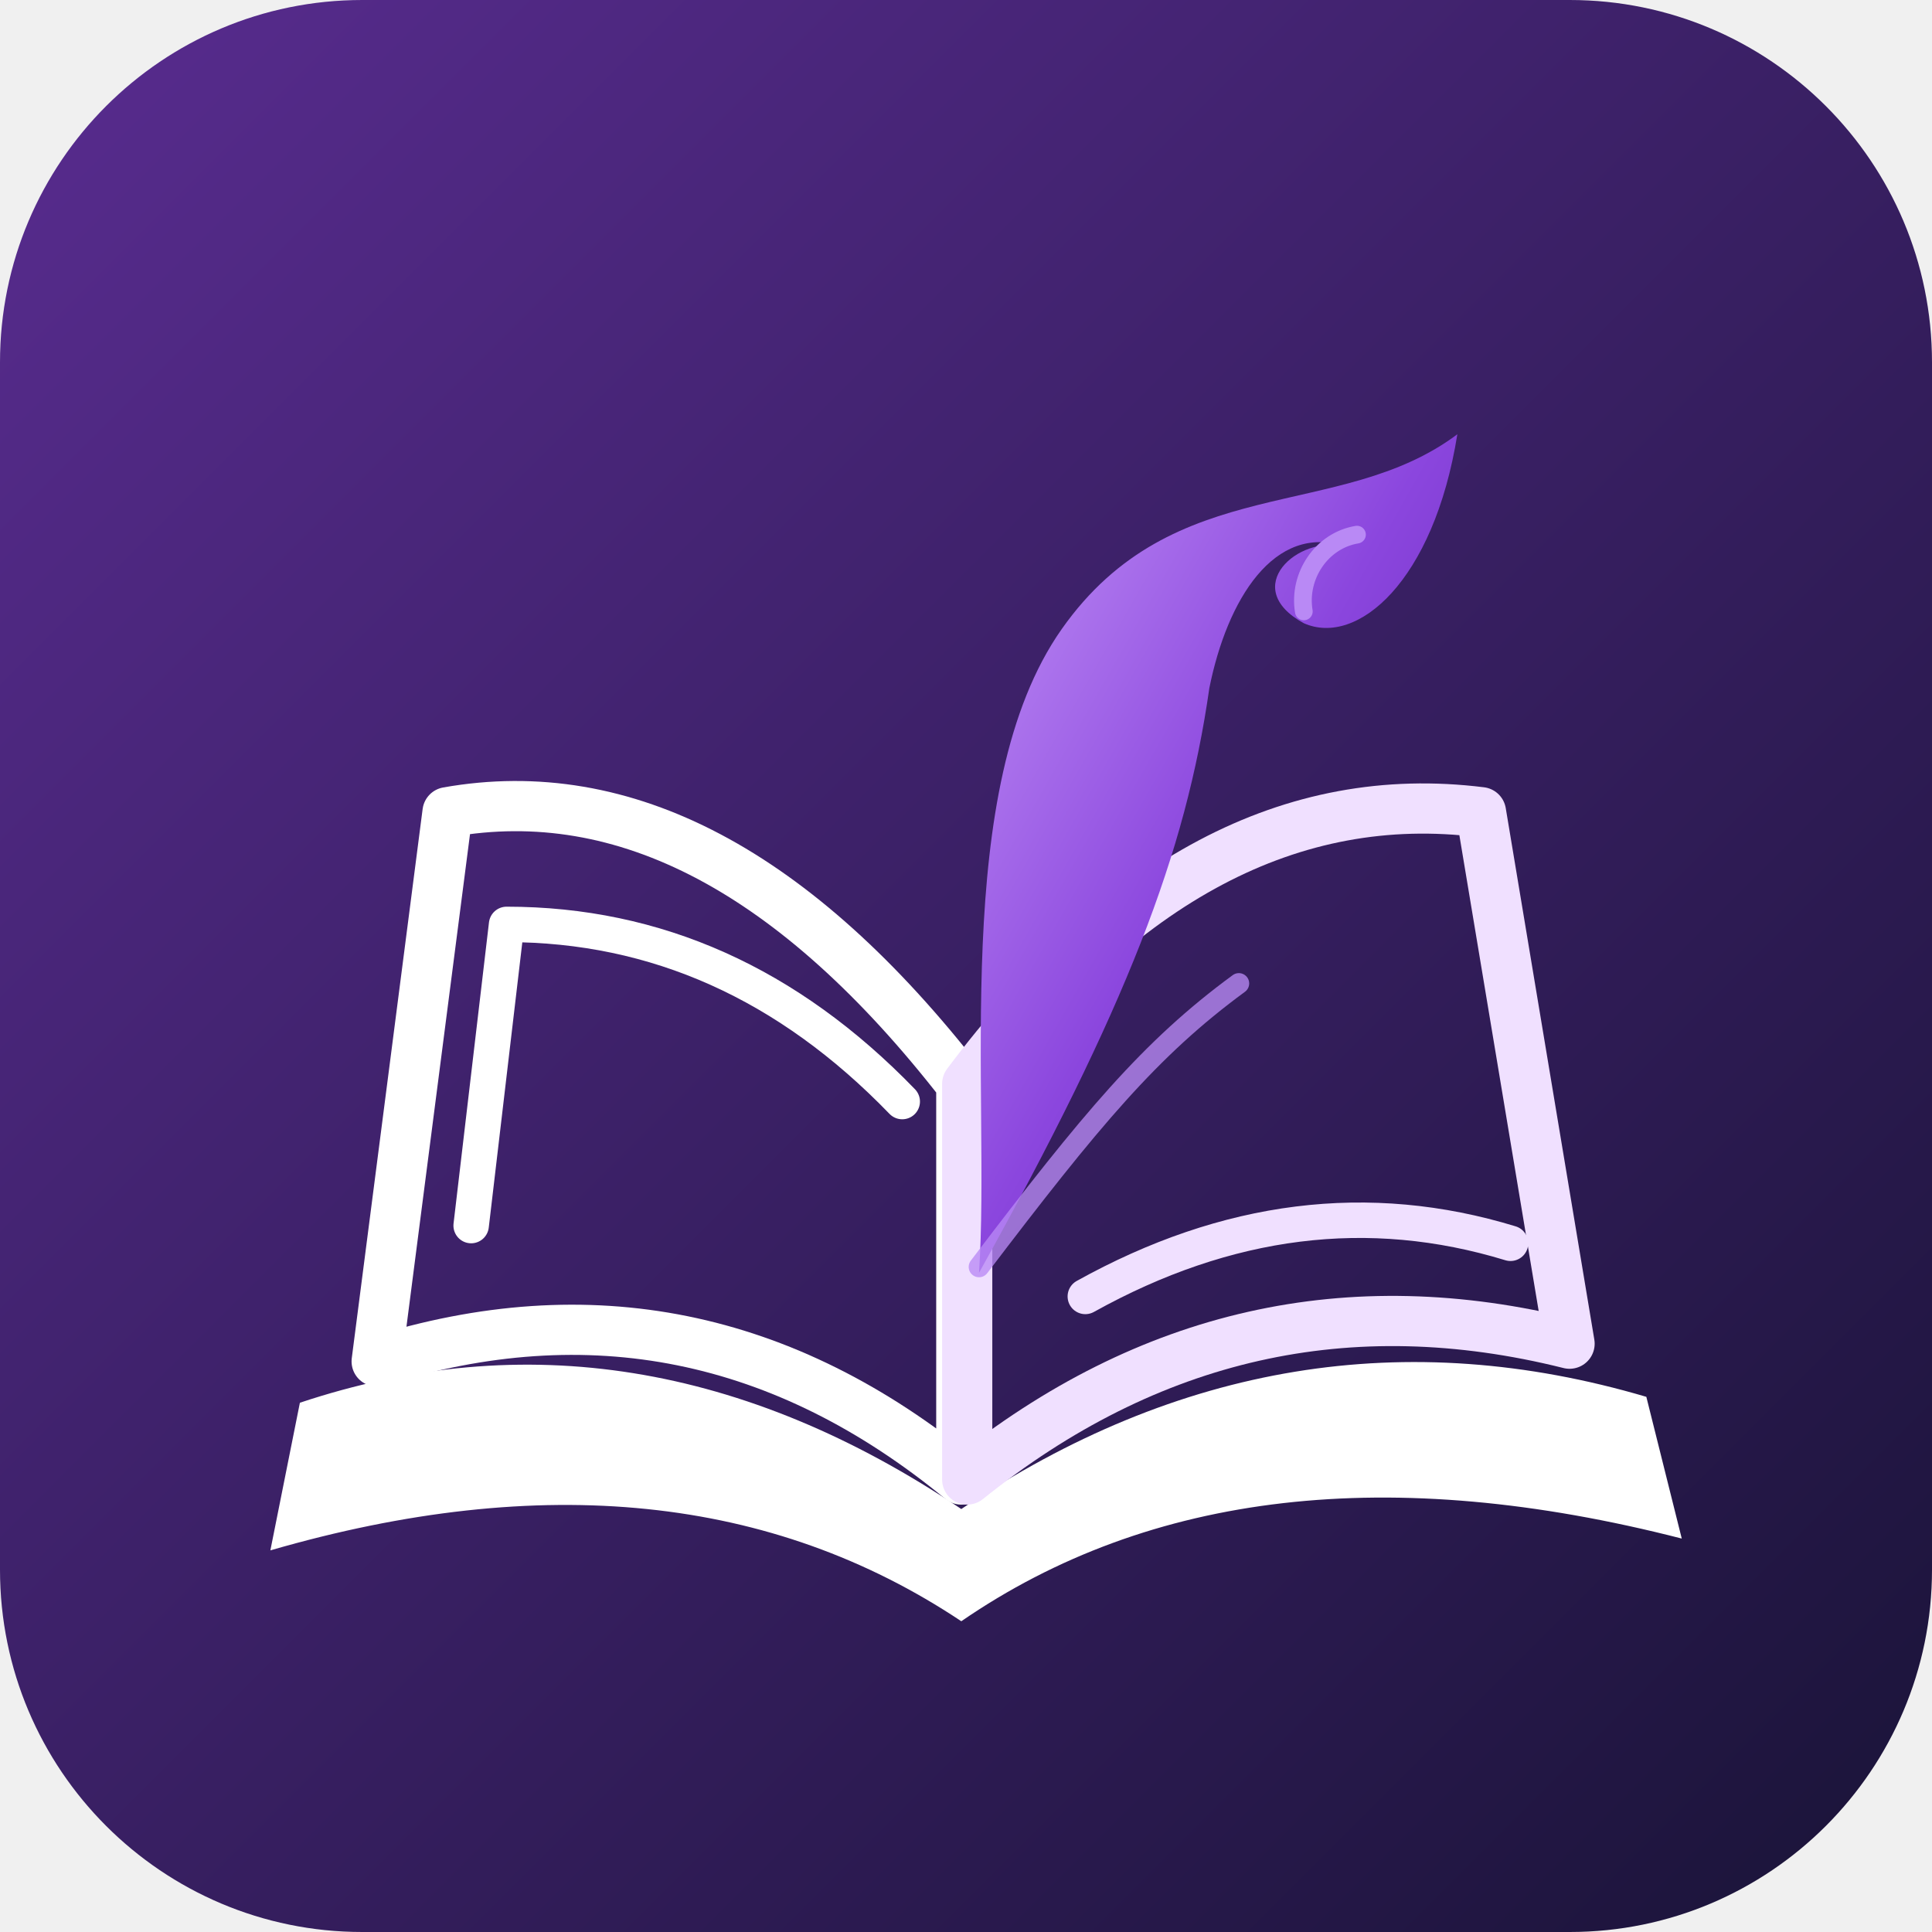
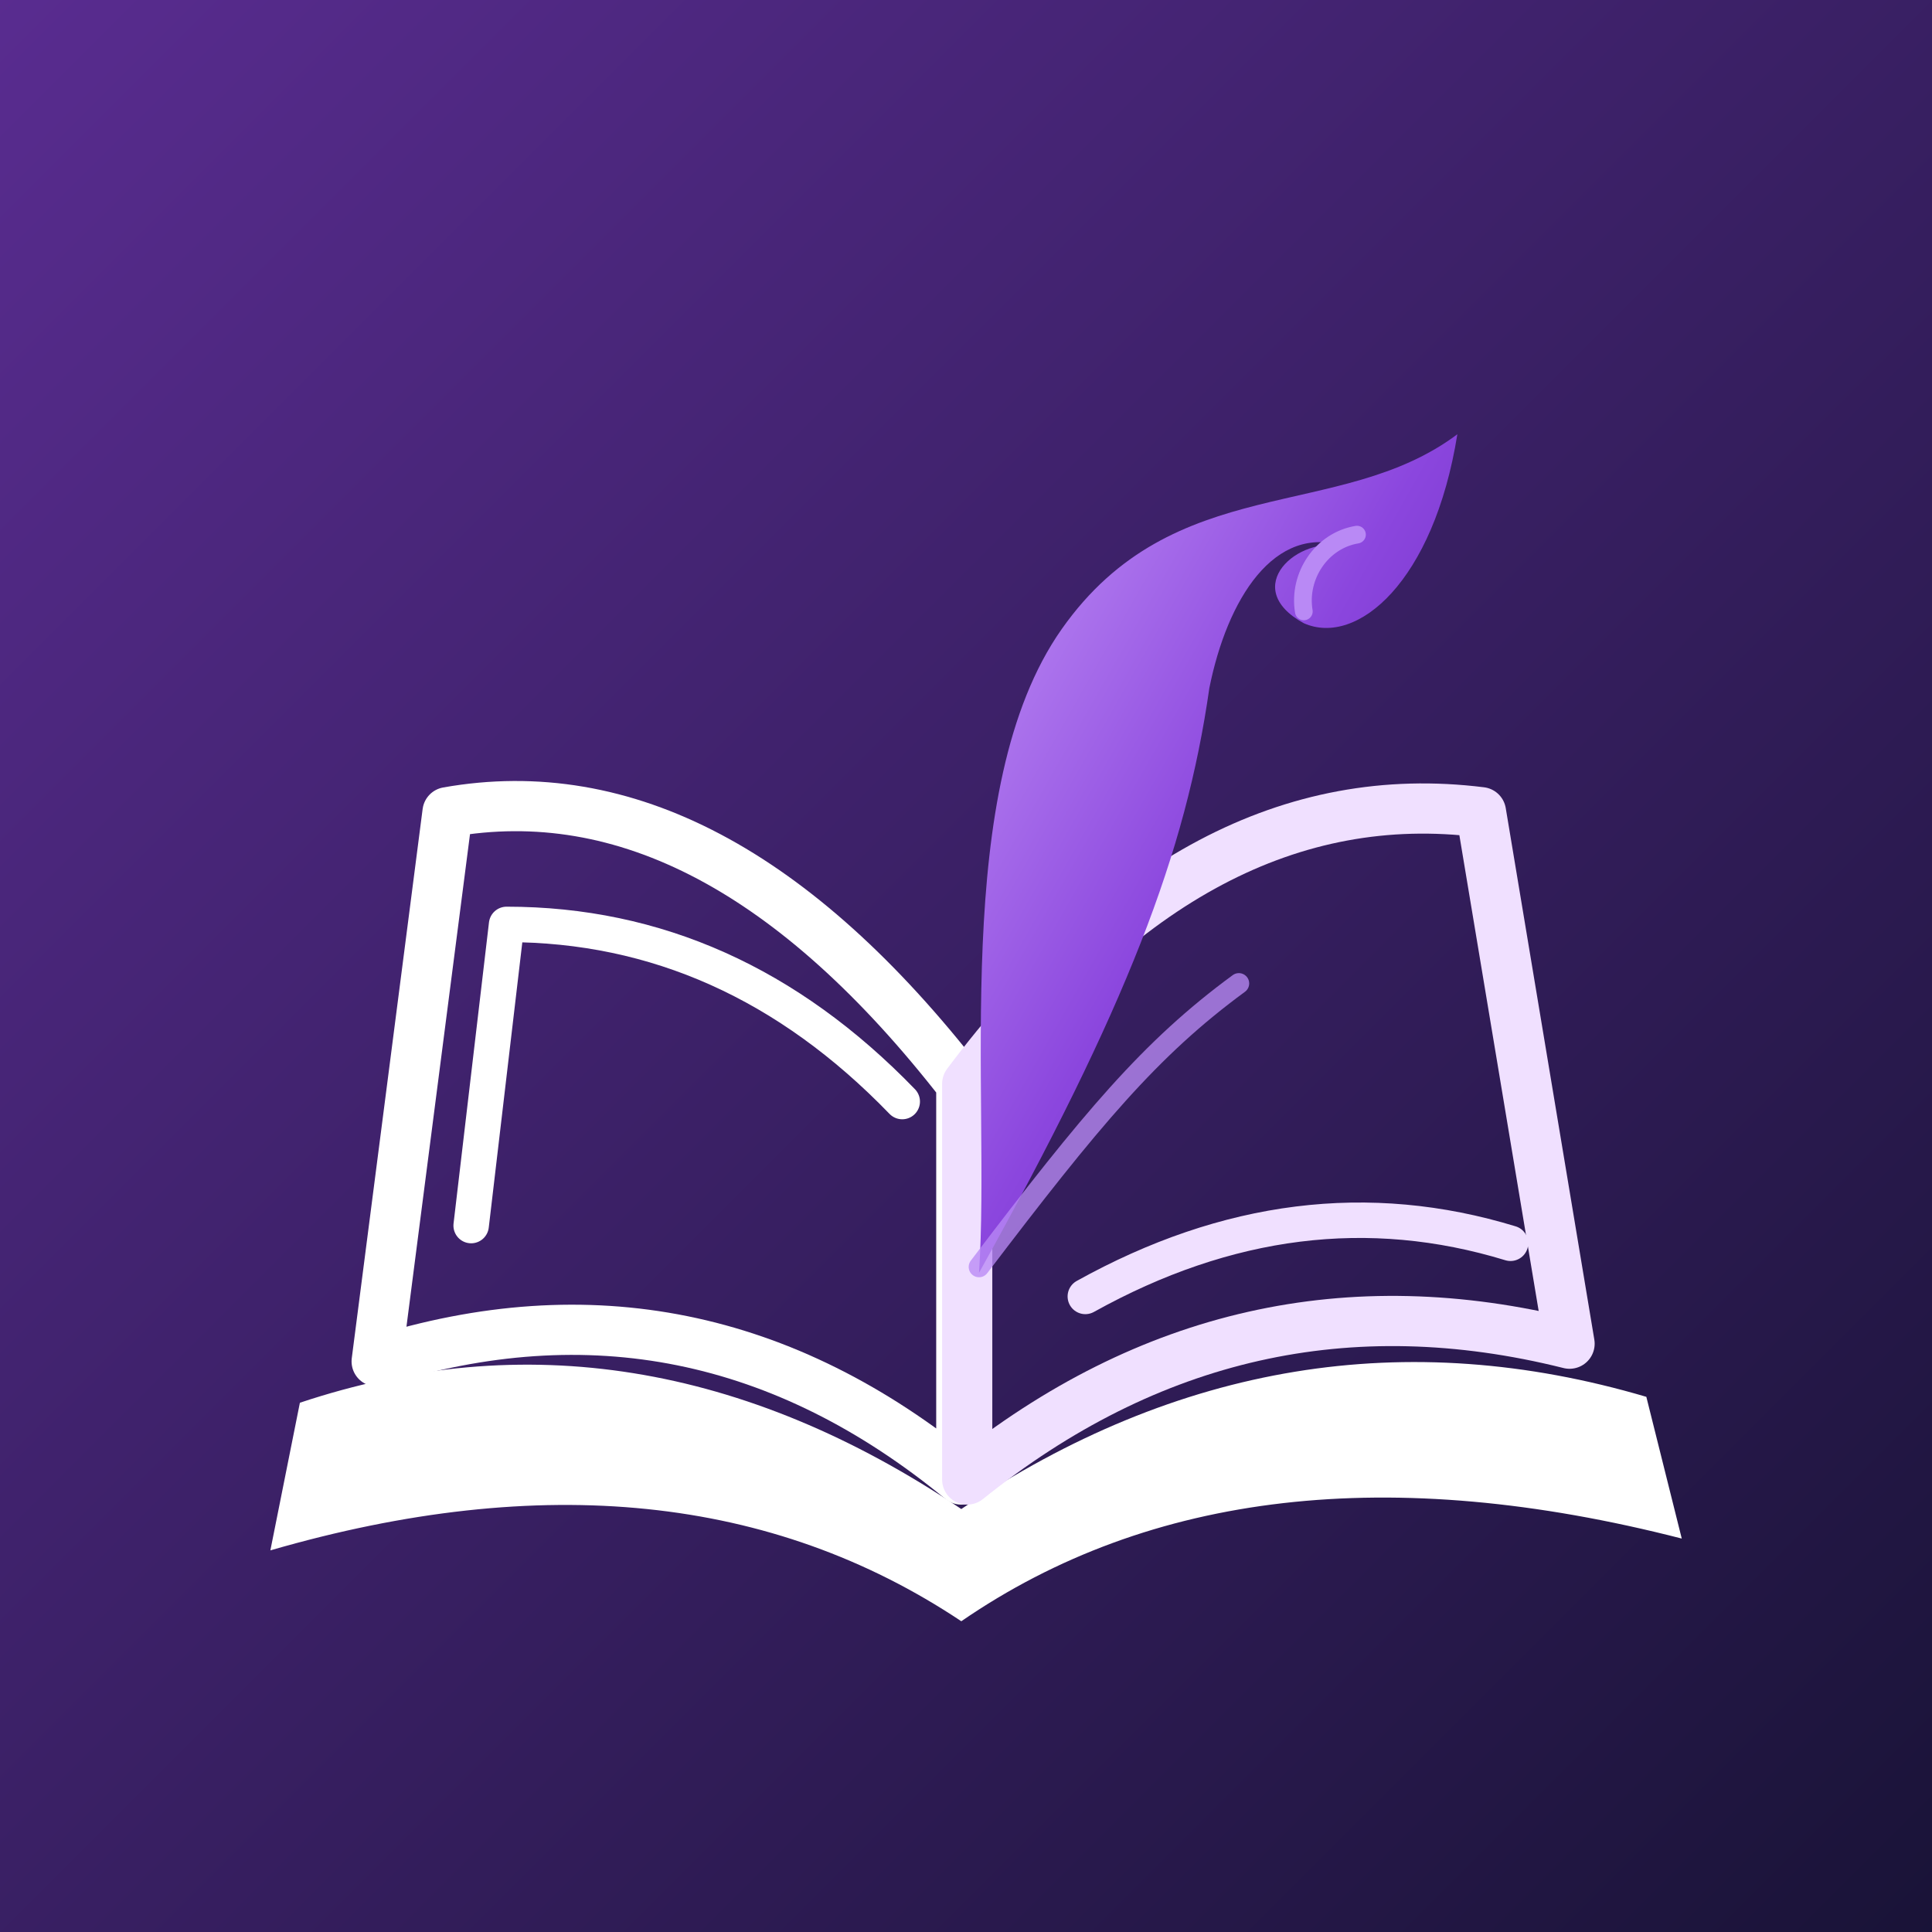
<svg xmlns="http://www.w3.org/2000/svg" viewBox="0 0 1024 1024" role="img" aria-label="NavigateEd teacher app launcher icon">
  <defs>
    <linearGradient id="scrollGrad" x1="0" y1="0" x2="1" y2="1">
      <stop stop-color="#C394F7" />
      <stop offset=".48" stop-color="#8B46DE" />
      <stop offset="1" stop-color="#5B1BAB" />
    </linearGradient>
    <linearGradient id="student" x1="0" y1="0" x2="1" y2="1">
      <stop stop-color="#462075" />
      <stop offset="1" stop-color="#151131" />
    </linearGradient>
    <linearGradient id="teacher" x1="0" y1="0" x2="1" y2="1">
      <stop stop-color="#592C90" />
      <stop offset="1" stop-color="#191337" />
    </linearGradient>
  </defs>
-   <rect width="1024" height="1024" rx="192" fill="url(#teacher)" />
+   <rect width="1024" height="1024" fill="url(#teacher)" />
  <g transform="translate(112 130) scale(3.13)">
    <g stroke-linecap="round" stroke-linejoin="round">
      <path d="M15 196 Q72 177 127 214 Q182 177 243 195 L249 219 Q175 200 127 233 Q79 201 10 221Z" fill="#FFFFFF" />
      <path d="M28 189 L40 96 Q85 88 127 142 L127 209 Q82 172 28 189Z" fill="none" stroke="#FFFFFF" stroke-width="8.5" />
      <path d="M44 166 L50 115 Q88 115 117 145" fill="none" stroke="#FFFFFF" stroke-width="6" />
      <path d="M128 209 L128 142 Q167 90 215 96 L230 186 Q174 172 128 209Z" fill="none" stroke="#F0E0FF" stroke-width="8.5" />
      <path d="M148 178 Q184 158 220 169" fill="none" stroke="#F0E0FF" stroke-width="6" />
      <path d="M130 174 C132 144 125 92 144 65 C163 38 191 47 211 32 C207 57 194 68 185 64 C174 58 184 49 192 51 C180 47 172 60 169 75 C165 103 155 129 130 174Z" fill="url(#scrollGrad)" />
      <path d="M130 173 C149 148 159 136 174 125" fill="none" stroke="#B989F5" stroke-width="3.5" opacity=".78" />
      <path d="M194 49 C188 50 184 56 185 62" stroke="#B989F5" stroke-width="3" fill="none" />
    </g>
  </g>
</svg>
